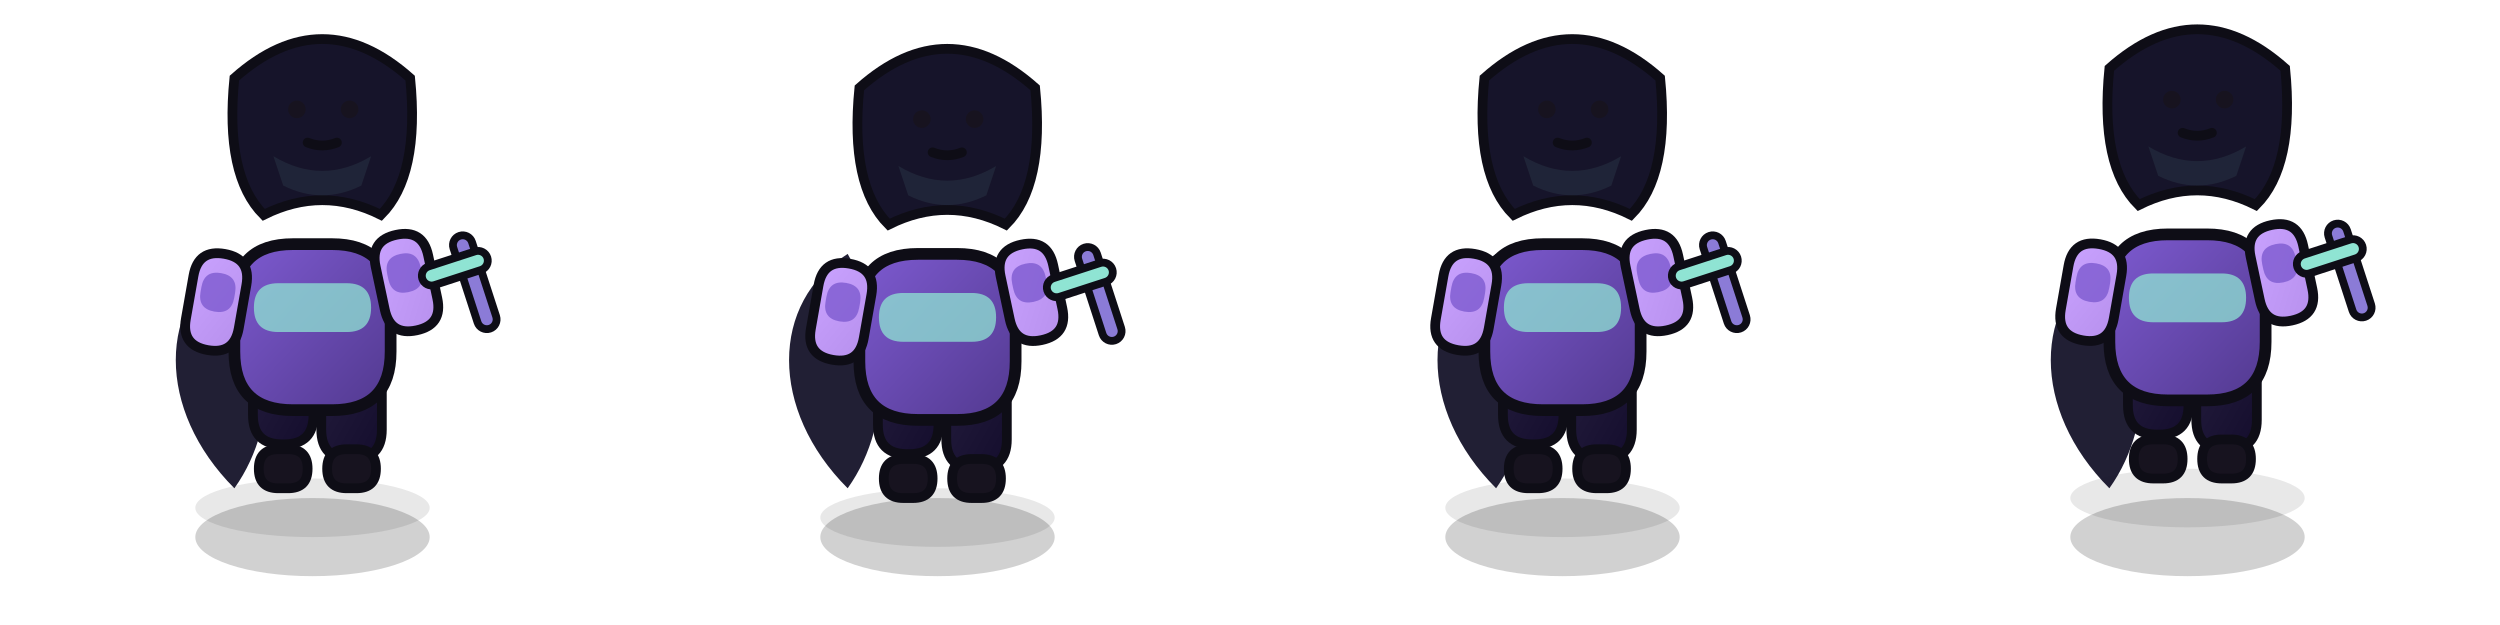
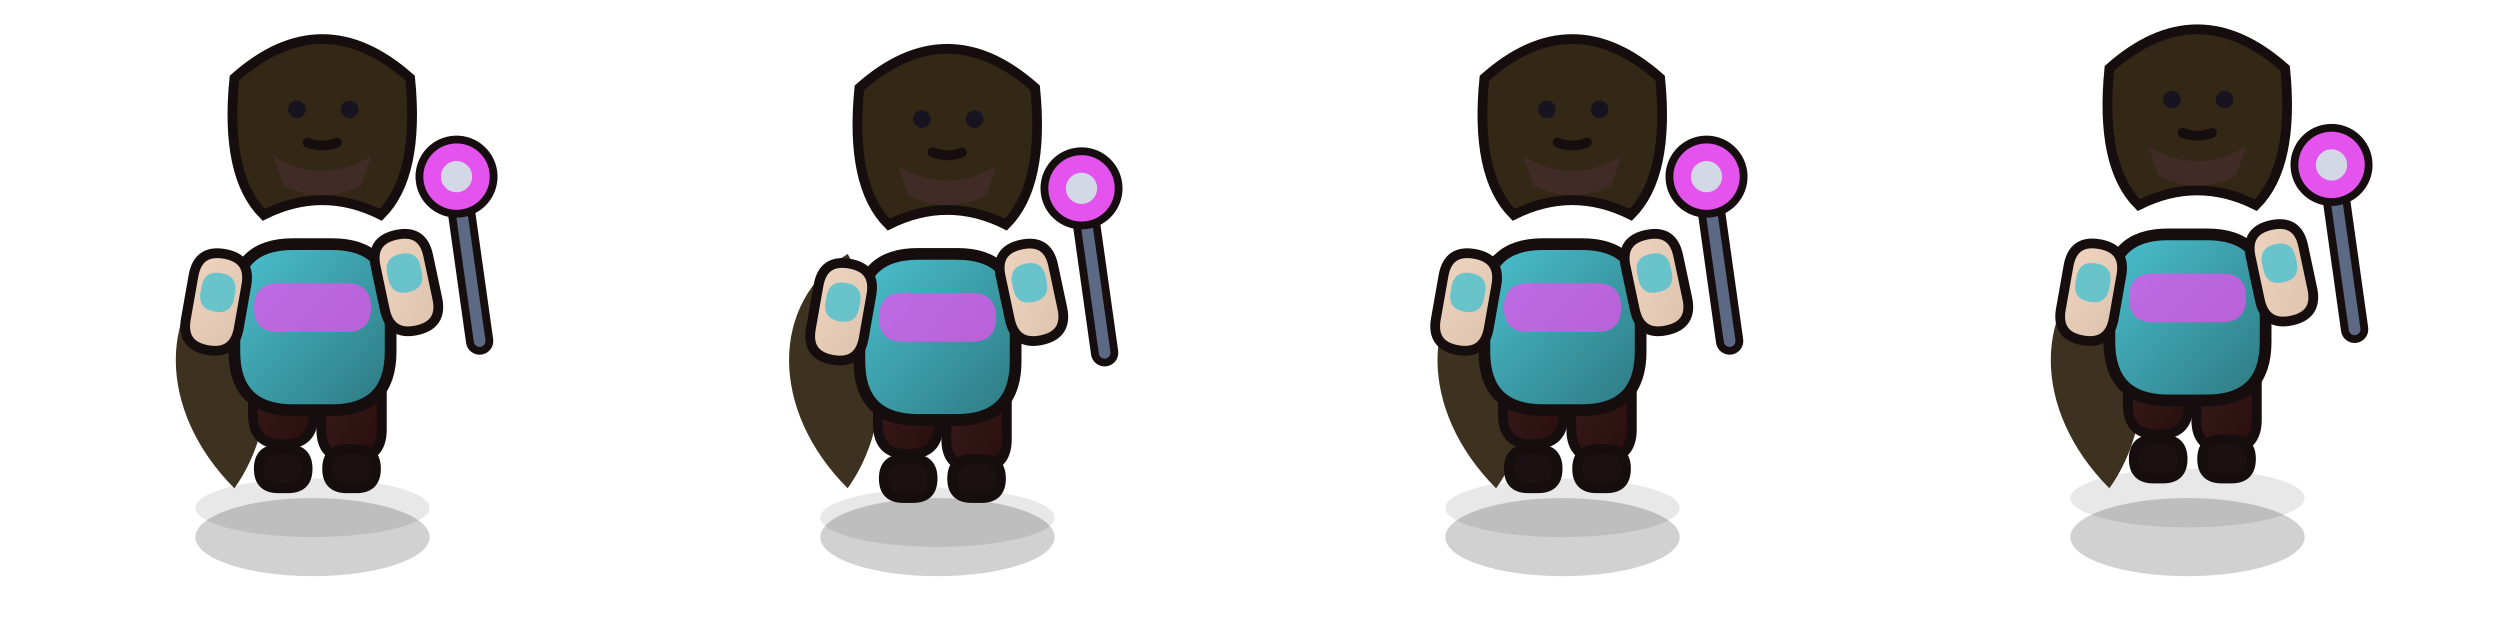
<svg xmlns="http://www.w3.org/2000/svg" viewBox="0 0 256 64" width="256" height="64" shape-rendering="geometricPrecision">
  <defs>
    <linearGradient id="shade-shirt" x1="0%" y1="0%" x2="100%" y2="100%">
-       <stop offset="0%" stop-color="#7d5ad0" />
-       <stop offset="100%" stop-color="#52398f" />
+       <stop offset="0%" stop-color="#4ac1cf" />
+       <stop offset="100%" stop-color="#2d7880" />
    </linearGradient>
    <linearGradient id="shade-skin" x1="0%" y1="0%" x2="100%" y2="100%">
-       <stop offset="0%" stop-color="#c9a2ff" />
-       <stop offset="100%" stop-color="#b790ed" />
+       <stop offset="0%" stop-color="#efd5bf" />
+       <stop offset="100%" stop-color="#ddc3ad" />
    </linearGradient>
    <linearGradient id="shade-hair" x1="0%" y1="0%" x2="100%" y2="100%">
-       <stop offset="0%" stop-color="#3a285c" />
-       <stop offset="100%" stop-color="#24163b" />
+       <stop offset="0%" stop-color="#2c2150" />
+       <stop offset="100%" stop-color="#181032" />
    </linearGradient>
    <linearGradient id="shade-pants" x1="0%" y1="0%" x2="100%" y2="100%">
-       <stop offset="0%" stop-color="#241d3d" />
-       <stop offset="100%" stop-color="#140d2d" />
+       <stop offset="0%" stop-color="#3a1d1d" />
+       <stop offset="100%" stop-color="#2a0d0d" />
    </linearGradient>
    <linearGradient id="shade-metal" x1="0%" y1="0%" x2="100%" y2="100%">
-       <stop offset="0%" stop-color="#d6caff" />
-       <stop offset="100%" stop-color="#8b7bd7" />
+       <stop offset="0%" stop-color="#d2d8e5" />
+       <stop offset="100%" stop-color="#5c6984" />
    </linearGradient>
    <filter id="shade-shadow" x="-50%" y="-50%" width="200%" height="200%">
      <feGaussianBlur stdDeviation="1.2" />
    </filter>
  </defs>
  <rect width="100%" height="100%" fill="transparent" />
  <g transform="translate(0,0)">
    <g>
      <ellipse cx="32" cy="55" rx="12" ry="4" fill="rgba(0,0,0,0.18)" />
      <ellipse cx="32" cy="52" rx="12" ry="3" fill="rgba(0,0,0,0.2)" opacity="0.45" />
-       <path d="M 24 26 C 16 31, 16 42, 24 50 C 29 43, 28 33, 24 26 Z" fill="#16142a" opacity="0.95" />
-       <path d="M 28.9 34.5 H 29.1 Q 32.1 34.5 32.1 37.5 V 42.5 Q 32.1 45.5 29.1 45.5 H 28.9 Q 25.9 45.5 25.9 42.5 V 37.5 Q 25.9 34.5 28.9 34.5 Z" fill="url(#shade-pants)" stroke="#0e0d16" stroke-width="1" />
-       <path d="M 28.4 36.5 H 29.6 Q 31.1 36.5 31.1 38 V 38 Q 31.1 39.5 29.6 39.5 H 28.4 Q 26.9 39.5 26.9 38 V 38 Q 26.9 36.5 28.4 36.5 Z" fill="#8fe4d3" opacity="0.12" />
-       <path d="M 28.5 46 H 29.5 Q 31.5 46 31.5 48 V 48 Q 31.5 50 29.5 50 H 28.5 Q 26.5 50 26.5 48 V 48 Q 26.5 46 28.5 46 Z" fill="#17131f" stroke="#0e0d16" stroke-width="1" />
-       <path d="M 35.9 36 H 36.1 Q 39.1 36 39.1 39 V 44 Q 39.1 47 36.1 47 H 35.9 Q 32.9 47 32.9 44 V 39 Q 32.9 36 35.9 36 Z" fill="url(#shade-pants)" stroke="#0e0d16" stroke-width="1" />
-       <path d="M 35.4 38 H 36.6 Q 38.1 38 38.1 39.5 V 39.5 Q 38.1 41 36.6 41 H 35.4 Q 33.9 41 33.9 39.5 V 39.5 Q 33.9 38 35.4 38 Z" fill="#8fe4d3" opacity="0.12" />
-       <path d="M 35.5 46 H 36.5 Q 38.5 46 38.5 48 V 48 Q 38.5 50 36.5 50 H 35.5 Q 33.5 50 33.5 48 V 48 Q 33.5 46 35.5 46 Z" fill="#17131f" stroke="#0e0d16" stroke-width="1" />
-       <path d="M 30 25 H 34 Q 40 25 40 31 V 36 Q 40 42 34 42 H 30 Q 24 42 24 36 V 31 Q 24 25 30 25 Z" fill="url(#shade-shirt)" stroke="#0e0d16" stroke-width="1.2" stroke-linejoin="round" />
-       <path d="M 28.5 29 H 35.5 Q 38 29 38 31.5 V 31.5 Q 38 34 35.5 34 H 28.5 Q 26 34 26 31.5 V 31.5 Q 26 29 28.5 29 Z" fill="#8fe4d3" opacity="0.75" />
-       <ellipse cx="33" cy="12" rx="7.3" ry="7.7" fill="url(#shade-skin)" stroke="#0e0d16" stroke-width="1.2" />
-       <path d="M 24 8 Q 33 0 42 8 Q 43 18 39 22 Q 33 19 27 22 Q 23 18 24 8 Z" fill="#16142a" stroke="#0e0d16" stroke-width="1" />
+       <path d="M 24 26 C 16 31, 16 42, 24 50 C 29 43, 28 33, 24 26 Z" fill="#332715" opacity="0.95" />
+       <path d="M 28.9 34.5 H 29.1 Q 32.1 34.5 32.1 37.5 V 42.5 Q 32.1 45.5 29.1 45.5 H 28.9 Q 25.9 45.5 25.9 42.5 V 37.5 Q 25.9 34.5 28.9 34.5 Z" fill="url(#shade-pants)" stroke="#160d0e" stroke-width="1" />
+       <path d="M 28.4 36.5 H 29.6 Q 31.1 36.5 31.1 38 V 38 Q 31.1 39.5 29.6 39.5 H 28.4 Q 26.9 39.5 26.9 38 V 38 Q 26.9 36.5 28.4 36.5 Z" fill="#e453ee" opacity="0.12" />
+       <path d="M 28.5 46 H 29.5 Q 31.5 46 31.5 48 V 48 Q 31.5 50 29.5 50 H 28.5 Q 26.5 50 26.5 48 V 48 Q 26.5 46 28.5 46 Z" fill="#1c1112" stroke="#160d0e" stroke-width="1" />
+       <path d="M 35.9 36 H 36.1 Q 39.1 36 39.1 39 V 44 Q 39.1 47 36.1 47 H 35.9 Q 32.9 47 32.9 44 V 39 Q 32.9 36 35.9 36 Z" fill="url(#shade-pants)" stroke="#160d0e" stroke-width="1" />
+       <path d="M 35.4 38 H 36.6 Q 38.1 38 38.1 39.5 V 39.5 Q 38.1 41 36.6 41 H 35.4 Q 33.9 41 33.9 39.5 V 39.5 Q 33.9 38 35.4 38 Z" fill="#e453ee" opacity="0.12" />
+       <path d="M 35.5 46 H 36.5 Q 38.5 46 38.5 48 V 48 Q 38.5 50 36.5 50 H 35.5 Q 33.5 50 33.5 48 V 48 Q 33.5 46 35.5 46 Z" fill="#1c1112" stroke="#160d0e" stroke-width="1" />
+       <path d="M 30 25 H 34 Q 40 25 40 31 V 36 Q 40 42 34 42 H 30 Q 24 42 24 36 V 31 Q 24 25 30 25 Z" fill="url(#shade-shirt)" stroke="#160d0e" stroke-width="1.2" stroke-linejoin="round" />
+       <path d="M 28.5 29 H 35.5 Q 38 29 38 31.5 V 31.5 Q 38 34 35.5 34 H 28.5 Q 26 34 26 31.5 V 31.5 Q 26 29 28.5 29 Z" fill="#e453ee" opacity="0.75" />
+       <ellipse cx="33" cy="12" rx="7.3" ry="7.7" fill="url(#shade-skin)" stroke="#160d0e" stroke-width="1.2" />
+       <path d="M 24 8 Q 33 0 42 8 Q 43 18 39 22 Q 33 19 27 22 Q 23 18 24 8 Z" fill="#332715" stroke="#160d0e" stroke-width="1" />
      <circle cx="30.4" cy="11.2" r="0.9" fill="#17131f" />
      <circle cx="35.8" cy="11.2" r="0.9" fill="#17131f" />
-       <path d="M 31.5 14.6 Q 33 15.2 34.5 14.6" fill="none" stroke="#0e0d16" stroke-width="1" stroke-linecap="round" />
-       <path d="M 28 16 Q 33 19 38 16 L 37 19 Q 33 21 29 19 Z" fill="#8fe4d3" opacity="0.08" />
+       <path d="M 31.5 14.6 Q 33 15.2 34.5 14.6" fill="none" stroke="#160d0e" stroke-width="1" stroke-linecap="round" />
+       <path d="M 28 16 Q 33 19 38 16 L 37 19 Q 33 21 29 19 Z" fill="#e453ee" opacity="0.08" />
      <g transform="translate(23 26) rotate(10)">
-         <path d="M 0 0 H 0 Q 2.75 0 2.75 2.75 V 7.25 Q 2.75 10 0 10 H 0 Q -2.75 10 -2.75 7.25 V 2.75 Q -2.75 0 0 0 Z" fill="url(#shade-skin)" stroke="#0e0d16" stroke-width="1" />
-         <path d="M 0 2 H 0 Q 1.75 2 1.75 3.75 V 4.25 Q 1.75 6 0 6 H 0 Q -1.75 6 -1.75 4.25 V 3.75 Q -1.75 2 0 2 Z" fill="#7d5ad0" opacity="0.8" />
+         <path d="M 0 0 H 0 Q 2.75 0 2.75 2.75 V 7.25 Q 2.75 10 0 10 H 0 Q -2.75 10 -2.75 7.25 V 2.75 Q -2.75 0 0 0 Z" fill="url(#shade-skin)" stroke="#160d0e" stroke-width="1" />
+         <path d="M 0 2 H 0 Q 1.75 2 1.75 3.75 V 4.25 Q 1.75 6 0 6 H 0 Q -1.75 6 -1.75 4.25 V 3.75 Q -1.75 2 0 2 Z" fill="#4ac1cf" opacity="0.8" />
      </g>
      <g transform="translate(41 26) rotate(-12)">
-         <path d="M 0 -2 H 0 Q 2.75 -2 2.75 0.75 V 5.25 Q 2.75 8 0 8 H 0 Q -2.75 8 -2.75 5.25 V 0.75 Q -2.75 -2 0 -2 Z" fill="url(#shade-skin)" stroke="#0e0d16" stroke-width="1" />
-         <path d="M 0 0 H 0 Q 1.75 0 1.75 1.75 V 2.25 Q 1.75 4 0 4 H 0 Q -1.75 4 -1.75 2.25 V 1.75 Q -1.75 0 0 0 Z" fill="#7d5ad0" opacity="0.8" />
+         <path d="M 0 -2 H 0 Q 2.75 -2 2.75 0.75 V 5.25 Q 2.75 8 0 8 H 0 Q -2.75 8 -2.75 5.25 V 0.75 Q -2.75 -2 0 -2 Z" fill="url(#shade-skin)" stroke="#160d0e" stroke-width="1" />
+         <path d="M 0 0 H 0 Q 1.75 0 1.75 1.75 V 2.25 Q 1.75 4 0 4 H 0 Q -1.75 4 -1.75 2.25 V 1.75 Q -1.75 0 0 0 Z" fill="#4ac1cf" opacity="0.8" />
      </g>
-       <g transform="translate(48 27) rotate(-18)">
-         <rect x="-1" y="-3" width="2" height="10" rx="1" fill="#8b7bd7" stroke="#0e0d16" stroke-width="0.8" />
-         <rect x="-5" y="-1" width="7" height="2" rx="1" fill="#8fe4d3" stroke="#0e0d16" stroke-width="0.8" />
+       <g transform="translate(48 27) rotate(-8)">
+         <rect x="-1" y="-8" width="2" height="17" rx="1" fill="#5c6984" stroke="#160d0e" stroke-width="0.8" />
+         <circle cx="0" cy="-9" r="3.8" fill="#e453ee" stroke="#160d0e" stroke-width="0.8" />
+         <circle cx="0" cy="-9" r="1.6" fill="#d2d8e5" />
      </g>
    </g>
  </g>
  <g transform="translate(64,0)">
    <g>
      <ellipse cx="32" cy="55" rx="12" ry="4" fill="rgba(0,0,0,0.18)" />
      <ellipse cx="32" cy="53" rx="12" ry="3" fill="rgba(0,0,0,0.2)" opacity="0.45" />
-       <path d="M 22.8 26 C 14.8 31, 14.8 42, 22.8 50 C 27.8 43, 26.8 33, 22.8 26 Z" fill="#16142a" opacity="0.95" />
-       <path d="M 28.9 35.5 H 29.1 Q 32.1 35.5 32.1 38.5 V 43.5 Q 32.1 46.5 29.1 46.5 H 28.9 Q 25.9 46.5 25.9 43.5 V 38.5 Q 25.9 35.5 28.9 35.5 Z" fill="url(#shade-pants)" stroke="#0e0d16" stroke-width="1" />
-       <path d="M 28.4 37.5 H 29.6 Q 31.1 37.5 31.1 39 V 39 Q 31.1 40.5 29.6 40.5 H 28.4 Q 26.9 40.5 26.9 39 V 39 Q 26.9 37.5 28.4 37.5 Z" fill="#8fe4d3" opacity="0.12" />
-       <path d="M 28.5 47 H 29.5 Q 31.5 47 31.5 49 V 49 Q 31.5 51 29.5 51 H 28.5 Q 26.5 51 26.5 49 V 49 Q 26.5 47 28.5 47 Z" fill="#17131f" stroke="#0e0d16" stroke-width="1" />
-       <path d="M 35.9 37 H 36.1 Q 39.1 37 39.1 40 V 45 Q 39.1 48 36.1 48 H 35.9 Q 32.9 48 32.9 45 V 40 Q 32.9 37 35.9 37 Z" fill="url(#shade-pants)" stroke="#0e0d16" stroke-width="1" />
-       <path d="M 35.4 39 H 36.6 Q 38.1 39 38.1 40.5 V 40.5 Q 38.1 42 36.6 42 H 35.4 Q 33.9 42 33.9 40.5 V 40.5 Q 33.9 39 35.4 39 Z" fill="#8fe4d3" opacity="0.12" />
-       <path d="M 35.5 47 H 36.5 Q 38.5 47 38.5 49 V 49 Q 38.5 51 36.5 51 H 35.5 Q 33.5 51 33.5 49 V 49 Q 33.5 47 35.5 47 Z" fill="#17131f" stroke="#0e0d16" stroke-width="1" />
-       <path d="M 30 26 H 34 Q 40 26 40 32 V 37 Q 40 43 34 43 H 30 Q 24 43 24 37 V 32 Q 24 26 30 26 Z" fill="url(#shade-shirt)" stroke="#0e0d16" stroke-width="1.2" stroke-linejoin="round" />
-       <path d="M 28.5 30 H 35.5 Q 38 30 38 32.5 V 32.5 Q 38 35 35.5 35 H 28.5 Q 26 35 26 32.5 V 32.5 Q 26 30 28.5 30 Z" fill="#8fe4d3" opacity="0.75" />
-       <ellipse cx="33" cy="13" rx="7.3" ry="7.7" fill="url(#shade-skin)" stroke="#0e0d16" stroke-width="1.2" />
-       <path d="M 24 9 Q 33 1 42 9 Q 43 19 39 23 Q 33 20 27 23 Q 23 19 24 9 Z" fill="#16142a" stroke="#0e0d16" stroke-width="1" />
+       <path d="M 22.8 26 C 14.8 31, 14.8 42, 22.8 50 C 27.8 43, 26.8 33, 22.8 26 Z" fill="#332715" opacity="0.95" />
+       <path d="M 28.9 35.5 H 29.1 Q 32.1 35.5 32.1 38.5 V 43.5 Q 32.1 46.5 29.1 46.5 H 28.9 Q 25.9 46.5 25.9 43.5 V 38.5 Q 25.9 35.5 28.9 35.5 Z" fill="url(#shade-pants)" stroke="#160d0e" stroke-width="1" />
+       <path d="M 28.4 37.5 H 29.6 Q 31.1 37.5 31.1 39 V 39 Q 31.1 40.5 29.6 40.5 H 28.4 Q 26.9 40.5 26.9 39 V 39 Q 26.9 37.5 28.4 37.5 Z" fill="#e453ee" opacity="0.12" />
+       <path d="M 28.5 47 H 29.5 Q 31.5 47 31.5 49 V 49 Q 31.5 51 29.5 51 H 28.5 Q 26.5 51 26.5 49 V 49 Q 26.5 47 28.5 47 Z" fill="#1c1112" stroke="#160d0e" stroke-width="1" />
+       <path d="M 35.9 37 H 36.1 Q 39.1 37 39.1 40 V 45 Q 39.1 48 36.1 48 H 35.9 Q 32.9 48 32.9 45 V 40 Q 32.9 37 35.9 37 Z" fill="url(#shade-pants)" stroke="#160d0e" stroke-width="1" />
+       <path d="M 35.4 39 H 36.6 Q 38.1 39 38.1 40.5 V 40.5 Q 38.1 42 36.6 42 H 35.4 Q 33.9 42 33.9 40.5 V 40.5 Q 33.9 39 35.4 39 Z" fill="#e453ee" opacity="0.12" />
+       <path d="M 35.5 47 H 36.5 Q 38.5 47 38.5 49 V 49 Q 38.5 51 36.5 51 H 35.5 Q 33.5 51 33.5 49 V 49 Q 33.5 47 35.5 47 Z" fill="#1c1112" stroke="#160d0e" stroke-width="1" />
+       <path d="M 30 26 H 34 Q 40 26 40 32 V 37 Q 40 43 34 43 H 30 Q 24 43 24 37 V 32 Q 24 26 30 26 Z" fill="url(#shade-shirt)" stroke="#160d0e" stroke-width="1.2" stroke-linejoin="round" />
+       <path d="M 28.5 30 H 35.5 Q 38 30 38 32.5 V 32.5 Q 38 35 35.5 35 H 28.5 Q 26 35 26 32.5 V 32.5 Q 26 30 28.5 30 Z" fill="#e453ee" opacity="0.75" />
+       <ellipse cx="33" cy="13" rx="7.3" ry="7.7" fill="url(#shade-skin)" stroke="#160d0e" stroke-width="1.2" />
+       <path d="M 24 9 Q 33 1 42 9 Q 43 19 39 23 Q 33 20 27 23 Q 23 19 24 9 Z" fill="#332715" stroke="#160d0e" stroke-width="1" />
      <circle cx="30.4" cy="12.2" r="0.9" fill="#17131f" />
      <circle cx="35.8" cy="12.2" r="0.9" fill="#17131f" />
-       <path d="M 31.5 15.6 Q 33 16.2 34.5 15.6" fill="none" stroke="#0e0d16" stroke-width="1" stroke-linecap="round" />
-       <path d="M 28 17 Q 33 20 38 17 L 37 20 Q 33 22 29 20 Z" fill="#8fe4d3" opacity="0.08" />
+       <path d="M 31.5 15.6 Q 33 16.2 34.5 15.6" fill="none" stroke="#160d0e" stroke-width="1" stroke-linecap="round" />
+       <path d="M 28 17 Q 33 20 38 17 L 37 20 Q 33 22 29 20 Z" fill="#e453ee" opacity="0.08" />
      <g transform="translate(23 27) rotate(10)">
-         <path d="M 0 0 H 0 Q 2.75 0 2.75 2.75 V 7.25 Q 2.75 10 0 10 H 0 Q -2.75 10 -2.75 7.25 V 2.75 Q -2.75 0 0 0 Z" fill="url(#shade-skin)" stroke="#0e0d16" stroke-width="1" />
-         <path d="M 0 2 H 0 Q 1.75 2 1.75 3.75 V 4.25 Q 1.75 6 0 6 H 0 Q -1.75 6 -1.75 4.25 V 3.75 Q -1.75 2 0 2 Z" fill="#7d5ad0" opacity="0.8" />
+         <path d="M 0 0 H 0 Q 2.75 0 2.75 2.75 V 7.25 Q 2.75 10 0 10 H 0 Q -2.75 10 -2.75 7.25 V 2.75 Q -2.75 0 0 0 Z" fill="url(#shade-skin)" stroke="#160d0e" stroke-width="1" />
+         <path d="M 0 2 H 0 Q 1.75 2 1.75 3.75 V 4.25 Q 1.75 6 0 6 H 0 Q -1.75 6 -1.75 4.25 V 3.75 Q -1.75 2 0 2 Z" fill="#4ac1cf" opacity="0.8" />
      </g>
      <g transform="translate(41 27) rotate(-12)">
-         <path d="M 0 -2 H 0 Q 2.75 -2 2.75 0.75 V 5.25 Q 2.75 8 0 8 H 0 Q -2.75 8 -2.75 5.25 V 0.75 Q -2.75 -2 0 -2 Z" fill="url(#shade-skin)" stroke="#0e0d16" stroke-width="1" />
-         <path d="M 0 0 H 0 Q 1.75 0 1.75 1.75 V 2.25 Q 1.75 4 0 4 H 0 Q -1.75 4 -1.75 2.25 V 1.75 Q -1.75 0 0 0 Z" fill="#7d5ad0" opacity="0.8" />
+         <path d="M 0 -2 H 0 Q 2.75 -2 2.75 0.75 V 5.25 Q 2.75 8 0 8 H 0 Q -2.75 8 -2.75 5.25 V 0.75 Q -2.75 -2 0 -2 Z" fill="url(#shade-skin)" stroke="#160d0e" stroke-width="1" />
+         <path d="M 0 0 H 0 Q 1.75 0 1.75 1.75 V 2.25 Q 1.75 4 0 4 H 0 Q -1.75 4 -1.75 2.25 V 1.75 Q -1.75 0 0 0 Z" fill="#4ac1cf" opacity="0.8" />
      </g>
-       <g transform="translate(48 28.2) rotate(-18)">
-         <rect x="-1" y="-3" width="2" height="10" rx="1" fill="#8b7bd7" stroke="#0e0d16" stroke-width="0.8" />
-         <rect x="-5" y="-1" width="7" height="2" rx="1" fill="#8fe4d3" stroke="#0e0d16" stroke-width="0.8" />
+       <g transform="translate(48 28.2) rotate(-8)">
+         <rect x="-1" y="-8" width="2" height="17" rx="1" fill="#5c6984" stroke="#160d0e" stroke-width="0.8" />
+         <circle cx="0" cy="-9" r="3.8" fill="#e453ee" stroke="#160d0e" stroke-width="0.8" />
+         <circle cx="0" cy="-9" r="1.6" fill="#d2d8e5" />
      </g>
    </g>
  </g>
  <g transform="translate(128,0)">
    <g>
      <ellipse cx="32" cy="55" rx="12" ry="4" fill="rgba(0,0,0,0.18)" />
      <ellipse cx="32" cy="52" rx="12" ry="3" fill="rgba(0,0,0,0.2)" opacity="0.45" />
-       <path d="M 25.2 26 C 17.2 31, 17.2 42, 25.2 50 C 30.2 43, 29.2 33, 25.2 26 Z" fill="#16142a" opacity="0.95" />
-       <path d="M 28.9 34.5 H 29.1 Q 32.1 34.5 32.1 37.5 V 42.5 Q 32.1 45.5 29.1 45.5 H 28.9 Q 25.9 45.5 25.9 42.5 V 37.5 Q 25.9 34.5 28.9 34.5 Z" fill="url(#shade-pants)" stroke="#0e0d16" stroke-width="1" />
-       <path d="M 28.4 36.5 H 29.6 Q 31.1 36.5 31.1 38 V 38 Q 31.1 39.5 29.6 39.5 H 28.4 Q 26.9 39.5 26.9 38 V 38 Q 26.9 36.5 28.4 36.5 Z" fill="#8fe4d3" opacity="0.12" />
-       <path d="M 28.5 46 H 29.5 Q 31.5 46 31.5 48 V 48 Q 31.5 50 29.5 50 H 28.5 Q 26.5 50 26.5 48 V 48 Q 26.5 46 28.5 46 Z" fill="#17131f" stroke="#0e0d16" stroke-width="1" />
-       <path d="M 35.9 36 H 36.1 Q 39.1 36 39.1 39 V 44 Q 39.1 47 36.1 47 H 35.9 Q 32.9 47 32.9 44 V 39 Q 32.9 36 35.9 36 Z" fill="url(#shade-pants)" stroke="#0e0d16" stroke-width="1" />
-       <path d="M 35.4 38 H 36.6 Q 38.1 38 38.1 39.5 V 39.5 Q 38.1 41 36.6 41 H 35.4 Q 33.9 41 33.9 39.5 V 39.5 Q 33.9 38 35.4 38 Z" fill="#8fe4d3" opacity="0.12" />
-       <path d="M 35.5 46 H 36.5 Q 38.5 46 38.5 48 V 48 Q 38.5 50 36.5 50 H 35.5 Q 33.5 50 33.5 48 V 48 Q 33.5 46 35.5 46 Z" fill="#17131f" stroke="#0e0d16" stroke-width="1" />
-       <path d="M 30 25 H 34 Q 40 25 40 31 V 36 Q 40 42 34 42 H 30 Q 24 42 24 36 V 31 Q 24 25 30 25 Z" fill="url(#shade-shirt)" stroke="#0e0d16" stroke-width="1.2" stroke-linejoin="round" />
-       <path d="M 28.5 29 H 35.5 Q 38 29 38 31.5 V 31.5 Q 38 34 35.5 34 H 28.5 Q 26 34 26 31.5 V 31.5 Q 26 29 28.5 29 Z" fill="#8fe4d3" opacity="0.75" />
-       <ellipse cx="33" cy="12" rx="7.3" ry="7.7" fill="url(#shade-skin)" stroke="#0e0d16" stroke-width="1.2" />
-       <path d="M 24 8 Q 33 0 42 8 Q 43 18 39 22 Q 33 19 27 22 Q 23 18 24 8 Z" fill="#16142a" stroke="#0e0d16" stroke-width="1" />
+       <path d="M 25.2 26 C 17.2 31, 17.2 42, 25.2 50 C 30.2 43, 29.2 33, 25.2 26 Z" fill="#332715" opacity="0.95" />
+       <path d="M 28.9 34.5 H 29.1 Q 32.1 34.5 32.1 37.5 V 42.5 Q 32.1 45.5 29.1 45.5 H 28.9 Q 25.9 45.5 25.9 42.5 V 37.5 Q 25.9 34.5 28.9 34.5 Z" fill="url(#shade-pants)" stroke="#160d0e" stroke-width="1" />
+       <path d="M 28.4 36.5 H 29.6 Q 31.1 36.5 31.1 38 V 38 Q 31.1 39.5 29.6 39.5 H 28.4 Q 26.9 39.5 26.9 38 V 38 Q 26.9 36.5 28.4 36.5 Z" fill="#e453ee" opacity="0.12" />
+       <path d="M 28.5 46 H 29.5 Q 31.5 46 31.5 48 V 48 Q 31.5 50 29.5 50 H 28.5 Q 26.5 50 26.5 48 V 48 Q 26.5 46 28.5 46 Z" fill="#1c1112" stroke="#160d0e" stroke-width="1" />
+       <path d="M 35.9 36 H 36.1 Q 39.1 36 39.1 39 V 44 Q 39.1 47 36.1 47 H 35.9 Q 32.9 47 32.9 44 V 39 Q 32.9 36 35.9 36 Z" fill="url(#shade-pants)" stroke="#160d0e" stroke-width="1" />
+       <path d="M 35.4 38 H 36.6 Q 38.1 38 38.1 39.5 V 39.5 Q 38.1 41 36.6 41 H 35.4 Q 33.9 41 33.9 39.5 V 39.5 Q 33.9 38 35.4 38 Z" fill="#e453ee" opacity="0.12" />
+       <path d="M 35.5 46 H 36.5 Q 38.5 46 38.5 48 V 48 Q 38.5 50 36.5 50 H 35.5 Q 33.5 50 33.5 48 V 48 Q 33.5 46 35.5 46 Z" fill="#1c1112" stroke="#160d0e" stroke-width="1" />
+       <path d="M 30 25 H 34 Q 40 25 40 31 V 36 Q 40 42 34 42 H 30 Q 24 42 24 36 V 31 Q 24 25 30 25 Z" fill="url(#shade-shirt)" stroke="#160d0e" stroke-width="1.2" stroke-linejoin="round" />
+       <path d="M 28.5 29 H 35.5 Q 38 29 38 31.5 V 31.5 Q 38 34 35.5 34 H 28.5 Q 26 34 26 31.5 V 31.5 Q 26 29 28.5 29 Z" fill="#e453ee" opacity="0.75" />
+       <ellipse cx="33" cy="12" rx="7.3" ry="7.7" fill="url(#shade-skin)" stroke="#160d0e" stroke-width="1.2" />
+       <path d="M 24 8 Q 33 0 42 8 Q 43 18 39 22 Q 33 19 27 22 Q 23 18 24 8 Z" fill="#332715" stroke="#160d0e" stroke-width="1" />
      <circle cx="30.4" cy="11.2" r="0.9" fill="#17131f" />
      <circle cx="35.8" cy="11.2" r="0.9" fill="#17131f" />
-       <path d="M 31.5 14.6 Q 33 15.2 34.5 14.6" fill="none" stroke="#0e0d16" stroke-width="1" stroke-linecap="round" />
-       <path d="M 28 16 Q 33 19 38 16 L 37 19 Q 33 21 29 19 Z" fill="#8fe4d3" opacity="0.08" />
+       <path d="M 31.5 14.6 Q 33 15.2 34.5 14.6" fill="none" stroke="#160d0e" stroke-width="1" stroke-linecap="round" />
+       <path d="M 28 16 Q 33 19 38 16 L 37 19 Q 33 21 29 19 Z" fill="#e453ee" opacity="0.08" />
      <g transform="translate(23 26) rotate(10)">
-         <path d="M 0 0 H 0 Q 2.75 0 2.75 2.75 V 7.25 Q 2.75 10 0 10 H 0 Q -2.75 10 -2.75 7.25 V 2.75 Q -2.75 0 0 0 Z" fill="url(#shade-skin)" stroke="#0e0d16" stroke-width="1" />
-         <path d="M 0 2 H 0 Q 1.75 2 1.75 3.75 V 4.25 Q 1.75 6 0 6 H 0 Q -1.75 6 -1.75 4.25 V 3.75 Q -1.75 2 0 2 Z" fill="#7d5ad0" opacity="0.8" />
+         <path d="M 0 0 H 0 Q 2.75 0 2.75 2.75 V 7.25 Q 2.75 10 0 10 H 0 Q -2.75 10 -2.75 7.25 V 2.75 Q -2.75 0 0 0 Z" fill="url(#shade-skin)" stroke="#160d0e" stroke-width="1" />
+         <path d="M 0 2 H 0 Q 1.75 2 1.75 3.75 V 4.25 Q 1.75 6 0 6 H 0 Q -1.75 6 -1.75 4.25 V 3.75 Q -1.75 2 0 2 Z" fill="#4ac1cf" opacity="0.8" />
      </g>
      <g transform="translate(41 26) rotate(-12)">
-         <path d="M 0 -2 H 0 Q 2.75 -2 2.75 0.75 V 5.25 Q 2.75 8 0 8 H 0 Q -2.75 8 -2.75 5.25 V 0.75 Q -2.75 -2 0 -2 Z" fill="url(#shade-skin)" stroke="#0e0d16" stroke-width="1" />
-         <path d="M 0 0 H 0 Q 1.75 0 1.75 1.75 V 2.25 Q 1.75 4 0 4 H 0 Q -1.75 4 -1.75 2.25 V 1.75 Q -1.75 0 0 0 Z" fill="#7d5ad0" opacity="0.8" />
+         <path d="M 0 -2 H 0 Q 2.75 -2 2.75 0.75 V 5.25 Q 2.75 8 0 8 H 0 Q -2.75 8 -2.75 5.25 V 0.75 Q -2.75 -2 0 -2 Z" fill="url(#shade-skin)" stroke="#160d0e" stroke-width="1" />
+         <path d="M 0 0 H 0 Q 1.75 0 1.75 1.75 V 2.25 Q 1.75 4 0 4 H 0 Q -1.75 4 -1.75 2.25 V 1.75 Q -1.75 0 0 0 Z" fill="#4ac1cf" opacity="0.8" />
      </g>
-       <g transform="translate(48 27) rotate(-18)">
-         <rect x="-1" y="-3" width="2" height="10" rx="1" fill="#8b7bd7" stroke="#0e0d16" stroke-width="0.8" />
-         <rect x="-5" y="-1" width="7" height="2" rx="1" fill="#8fe4d3" stroke="#0e0d16" stroke-width="0.8" />
+       <g transform="translate(48 27) rotate(-8)">
+         <rect x="-1" y="-8" width="2" height="17" rx="1" fill="#5c6984" stroke="#160d0e" stroke-width="0.8" />
+         <circle cx="0" cy="-9" r="3.8" fill="#e453ee" stroke="#160d0e" stroke-width="0.8" />
+         <circle cx="0" cy="-9" r="1.6" fill="#d2d8e5" />
      </g>
    </g>
  </g>
  <g transform="translate(192,0)">
    <g>
      <ellipse cx="32" cy="55" rx="12" ry="4" fill="rgba(0,0,0,0.18)" />
      <ellipse cx="32" cy="51" rx="12" ry="3" fill="rgba(0,0,0,0.2)" opacity="0.45" />
-       <path d="M 24 26 C 16 31, 16 42, 24 50 C 29 43, 28 33, 24 26 Z" fill="#16142a" opacity="0.95" />
-       <path d="M 28.9 33.5 H 29.1 Q 32.1 33.5 32.1 36.5 V 41.5 Q 32.1 44.5 29.1 44.5 H 28.9 Q 25.9 44.5 25.9 41.5 V 36.5 Q 25.9 33.5 28.9 33.5 Z" fill="url(#shade-pants)" stroke="#0e0d16" stroke-width="1" />
-       <path d="M 28.4 35.5 H 29.6 Q 31.1 35.5 31.1 37 V 37 Q 31.1 38.5 29.6 38.5 H 28.4 Q 26.9 38.5 26.9 37 V 37 Q 26.9 35.5 28.4 35.5 Z" fill="#8fe4d3" opacity="0.12" />
-       <path d="M 28.5 45 H 29.5 Q 31.5 45 31.5 47 V 47 Q 31.5 49 29.5 49 H 28.5 Q 26.5 49 26.5 47 V 47 Q 26.5 45 28.5 45 Z" fill="#17131f" stroke="#0e0d16" stroke-width="1" />
-       <path d="M 35.9 35 H 36.1 Q 39.1 35 39.1 38 V 43 Q 39.1 46 36.1 46 H 35.9 Q 32.9 46 32.9 43 V 38 Q 32.9 35 35.9 35 Z" fill="url(#shade-pants)" stroke="#0e0d16" stroke-width="1" />
-       <path d="M 35.4 37 H 36.6 Q 38.1 37 38.1 38.5 V 38.5 Q 38.1 40 36.6 40 H 35.4 Q 33.9 40 33.9 38.5 V 38.5 Q 33.9 37 35.4 37 Z" fill="#8fe4d3" opacity="0.12" />
-       <path d="M 35.5 45 H 36.5 Q 38.5 45 38.5 47 V 47 Q 38.5 49 36.5 49 H 35.5 Q 33.5 49 33.5 47 V 47 Q 33.5 45 35.5 45 Z" fill="#17131f" stroke="#0e0d16" stroke-width="1" />
-       <path d="M 30 24 H 34 Q 40 24 40 30 V 35 Q 40 41 34 41 H 30 Q 24 41 24 35 V 30 Q 24 24 30 24 Z" fill="url(#shade-shirt)" stroke="#0e0d16" stroke-width="1.2" stroke-linejoin="round" />
-       <path d="M 28.5 28 H 35.5 Q 38 28 38 30.5 V 30.5 Q 38 33 35.5 33 H 28.5 Q 26 33 26 30.5 V 30.5 Q 26 28 28.5 28 Z" fill="#8fe4d3" opacity="0.75" />
-       <ellipse cx="33" cy="11" rx="7.3" ry="7.7" fill="url(#shade-skin)" stroke="#0e0d16" stroke-width="1.2" />
-       <path d="M 24 7 Q 33 -1 42 7 Q 43 17 39 21 Q 33 18 27 21 Q 23 17 24 7 Z" fill="#16142a" stroke="#0e0d16" stroke-width="1" />
+       <path d="M 24 26 C 16 31, 16 42, 24 50 C 29 43, 28 33, 24 26 Z" fill="#332715" opacity="0.95" />
+       <path d="M 28.9 33.5 H 29.1 Q 32.1 33.5 32.1 36.5 V 41.5 Q 32.1 44.5 29.1 44.5 H 28.9 Q 25.9 44.5 25.9 41.5 V 36.5 Q 25.9 33.5 28.9 33.5 Z" fill="url(#shade-pants)" stroke="#160d0e" stroke-width="1" />
+       <path d="M 28.4 35.5 H 29.6 Q 31.1 35.5 31.1 37 V 37 Q 31.1 38.5 29.6 38.5 H 28.4 Q 26.9 38.5 26.9 37 V 37 Q 26.9 35.5 28.4 35.5 Z" fill="#e453ee" opacity="0.12" />
+       <path d="M 28.5 45 H 29.5 Q 31.5 45 31.5 47 V 47 Q 31.5 49 29.5 49 H 28.5 Q 26.5 49 26.5 47 V 47 Q 26.5 45 28.5 45 Z" fill="#1c1112" stroke="#160d0e" stroke-width="1" />
+       <path d="M 35.9 35 H 36.1 Q 39.1 35 39.1 38 V 43 Q 39.1 46 36.1 46 H 35.9 Q 32.9 46 32.9 43 V 38 Q 32.9 35 35.9 35 Z" fill="url(#shade-pants)" stroke="#160d0e" stroke-width="1" />
+       <path d="M 35.4 37 H 36.6 Q 38.1 37 38.1 38.5 V 38.5 Q 38.1 40 36.6 40 H 35.4 Q 33.9 40 33.9 38.5 V 38.5 Q 33.9 37 35.4 37 Z" fill="#e453ee" opacity="0.12" />
+       <path d="M 35.5 45 H 36.5 Q 38.5 45 38.5 47 V 47 Q 38.5 49 36.5 49 H 35.5 Q 33.5 49 33.5 47 V 47 Q 33.5 45 35.5 45 Z" fill="#1c1112" stroke="#160d0e" stroke-width="1" />
+       <path d="M 30 24 H 34 Q 40 24 40 30 V 35 Q 40 41 34 41 H 30 Q 24 41 24 35 V 30 Q 24 24 30 24 Z" fill="url(#shade-shirt)" stroke="#160d0e" stroke-width="1.2" stroke-linejoin="round" />
+       <path d="M 28.5 28 H 35.5 Q 38 28 38 30.5 V 30.5 Q 38 33 35.5 33 H 28.5 Q 26 33 26 30.5 V 30.5 Q 26 28 28.5 28 Z" fill="#e453ee" opacity="0.75" />
+       <ellipse cx="33" cy="11" rx="7.3" ry="7.7" fill="url(#shade-skin)" stroke="#160d0e" stroke-width="1.2" />
+       <path d="M 24 7 Q 33 -1 42 7 Q 43 17 39 21 Q 33 18 27 21 Q 23 17 24 7 Z" fill="#332715" stroke="#160d0e" stroke-width="1" />
      <circle cx="30.4" cy="10.2" r="0.9" fill="#17131f" />
      <circle cx="35.8" cy="10.2" r="0.9" fill="#17131f" />
-       <path d="M 31.5 13.6 Q 33 14.2 34.5 13.6" fill="none" stroke="#0e0d16" stroke-width="1" stroke-linecap="round" />
-       <path d="M 28 15 Q 33 18 38 15 L 37 18 Q 33 20 29 18 Z" fill="#8fe4d3" opacity="0.08" />
+       <path d="M 31.5 13.6 Q 33 14.2 34.5 13.6" fill="none" stroke="#160d0e" stroke-width="1" stroke-linecap="round" />
+       <path d="M 28 15 Q 33 18 38 15 L 37 18 Q 33 20 29 18 Z" fill="#e453ee" opacity="0.08" />
      <g transform="translate(23 25) rotate(10)">
-         <path d="M 0 0 H 0 Q 2.75 0 2.75 2.75 V 7.25 Q 2.75 10 0 10 H 0 Q -2.75 10 -2.75 7.25 V 2.75 Q -2.75 0 0 0 Z" fill="url(#shade-skin)" stroke="#0e0d16" stroke-width="1" />
-         <path d="M 0 2 H 0 Q 1.75 2 1.75 3.75 V 4.25 Q 1.75 6 0 6 H 0 Q -1.75 6 -1.75 4.25 V 3.75 Q -1.75 2 0 2 Z" fill="#7d5ad0" opacity="0.8" />
+         <path d="M 0 0 H 0 Q 2.75 0 2.75 2.75 V 7.25 Q 2.75 10 0 10 H 0 Q -2.75 10 -2.75 7.25 V 2.75 Q -2.75 0 0 0 Z" fill="url(#shade-skin)" stroke="#160d0e" stroke-width="1" />
+         <path d="M 0 2 H 0 Q 1.75 2 1.75 3.75 V 4.25 Q 1.75 6 0 6 H 0 Q -1.75 6 -1.75 4.25 V 3.75 Q -1.75 2 0 2 Z" fill="#4ac1cf" opacity="0.8" />
      </g>
      <g transform="translate(41 25) rotate(-12)">
-         <path d="M 0 -2 H 0 Q 2.75 -2 2.75 0.75 V 5.25 Q 2.75 8 0 8 H 0 Q -2.75 8 -2.75 5.25 V 0.75 Q -2.75 -2 0 -2 Z" fill="url(#shade-skin)" stroke="#0e0d16" stroke-width="1" />
-         <path d="M 0 0 H 0 Q 1.75 0 1.75 1.75 V 2.25 Q 1.75 4 0 4 H 0 Q -1.75 4 -1.75 2.25 V 1.75 Q -1.75 0 0 0 Z" fill="#7d5ad0" opacity="0.8" />
+         <path d="M 0 -2 H 0 Q 2.75 -2 2.75 0.75 V 5.25 Q 2.75 8 0 8 H 0 Q -2.75 8 -2.75 5.25 V 0.75 Q -2.75 -2 0 -2 Z" fill="url(#shade-skin)" stroke="#160d0e" stroke-width="1" />
+         <path d="M 0 0 H 0 Q 1.75 0 1.75 1.75 V 2.25 Q 1.75 4 0 4 H 0 Q -1.75 4 -1.75 2.25 V 1.75 Q -1.75 0 0 0 Z" fill="#4ac1cf" opacity="0.8" />
      </g>
-       <g transform="translate(48 25.8) rotate(-18)">
-         <rect x="-1" y="-3" width="2" height="10" rx="1" fill="#8b7bd7" stroke="#0e0d16" stroke-width="0.8" />
-         <rect x="-5" y="-1" width="7" height="2" rx="1" fill="#8fe4d3" stroke="#0e0d16" stroke-width="0.8" />
+       <g transform="translate(48 25.8) rotate(-8)">
+         <rect x="-1" y="-8" width="2" height="17" rx="1" fill="#5c6984" stroke="#160d0e" stroke-width="0.8" />
+         <circle cx="0" cy="-9" r="3.8" fill="#e453ee" stroke="#160d0e" stroke-width="0.8" />
+         <circle cx="0" cy="-9" r="1.6" fill="#d2d8e5" />
      </g>
    </g>
  </g>
</svg>
